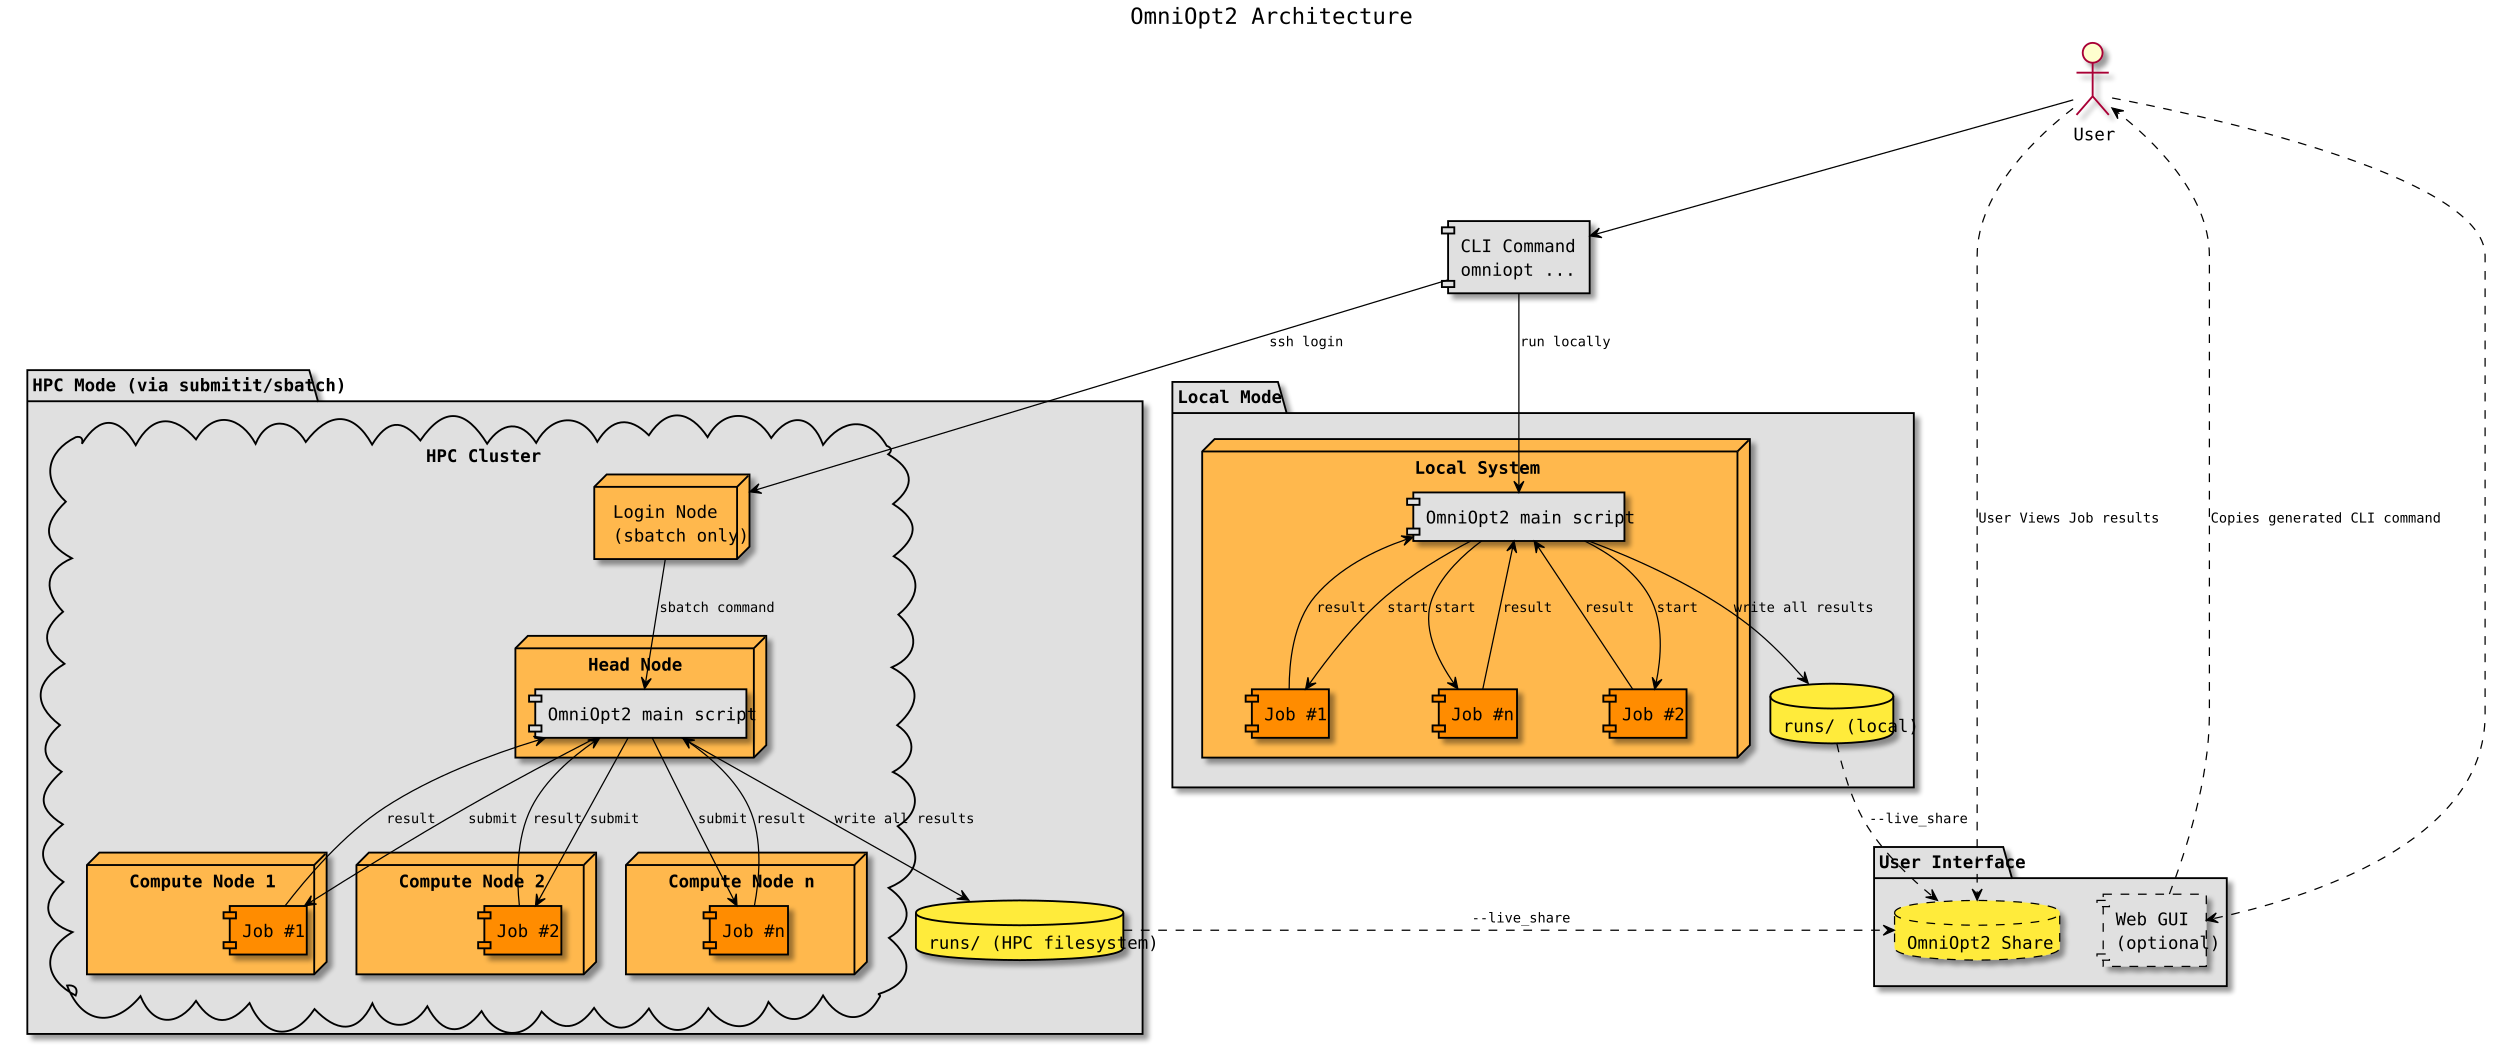
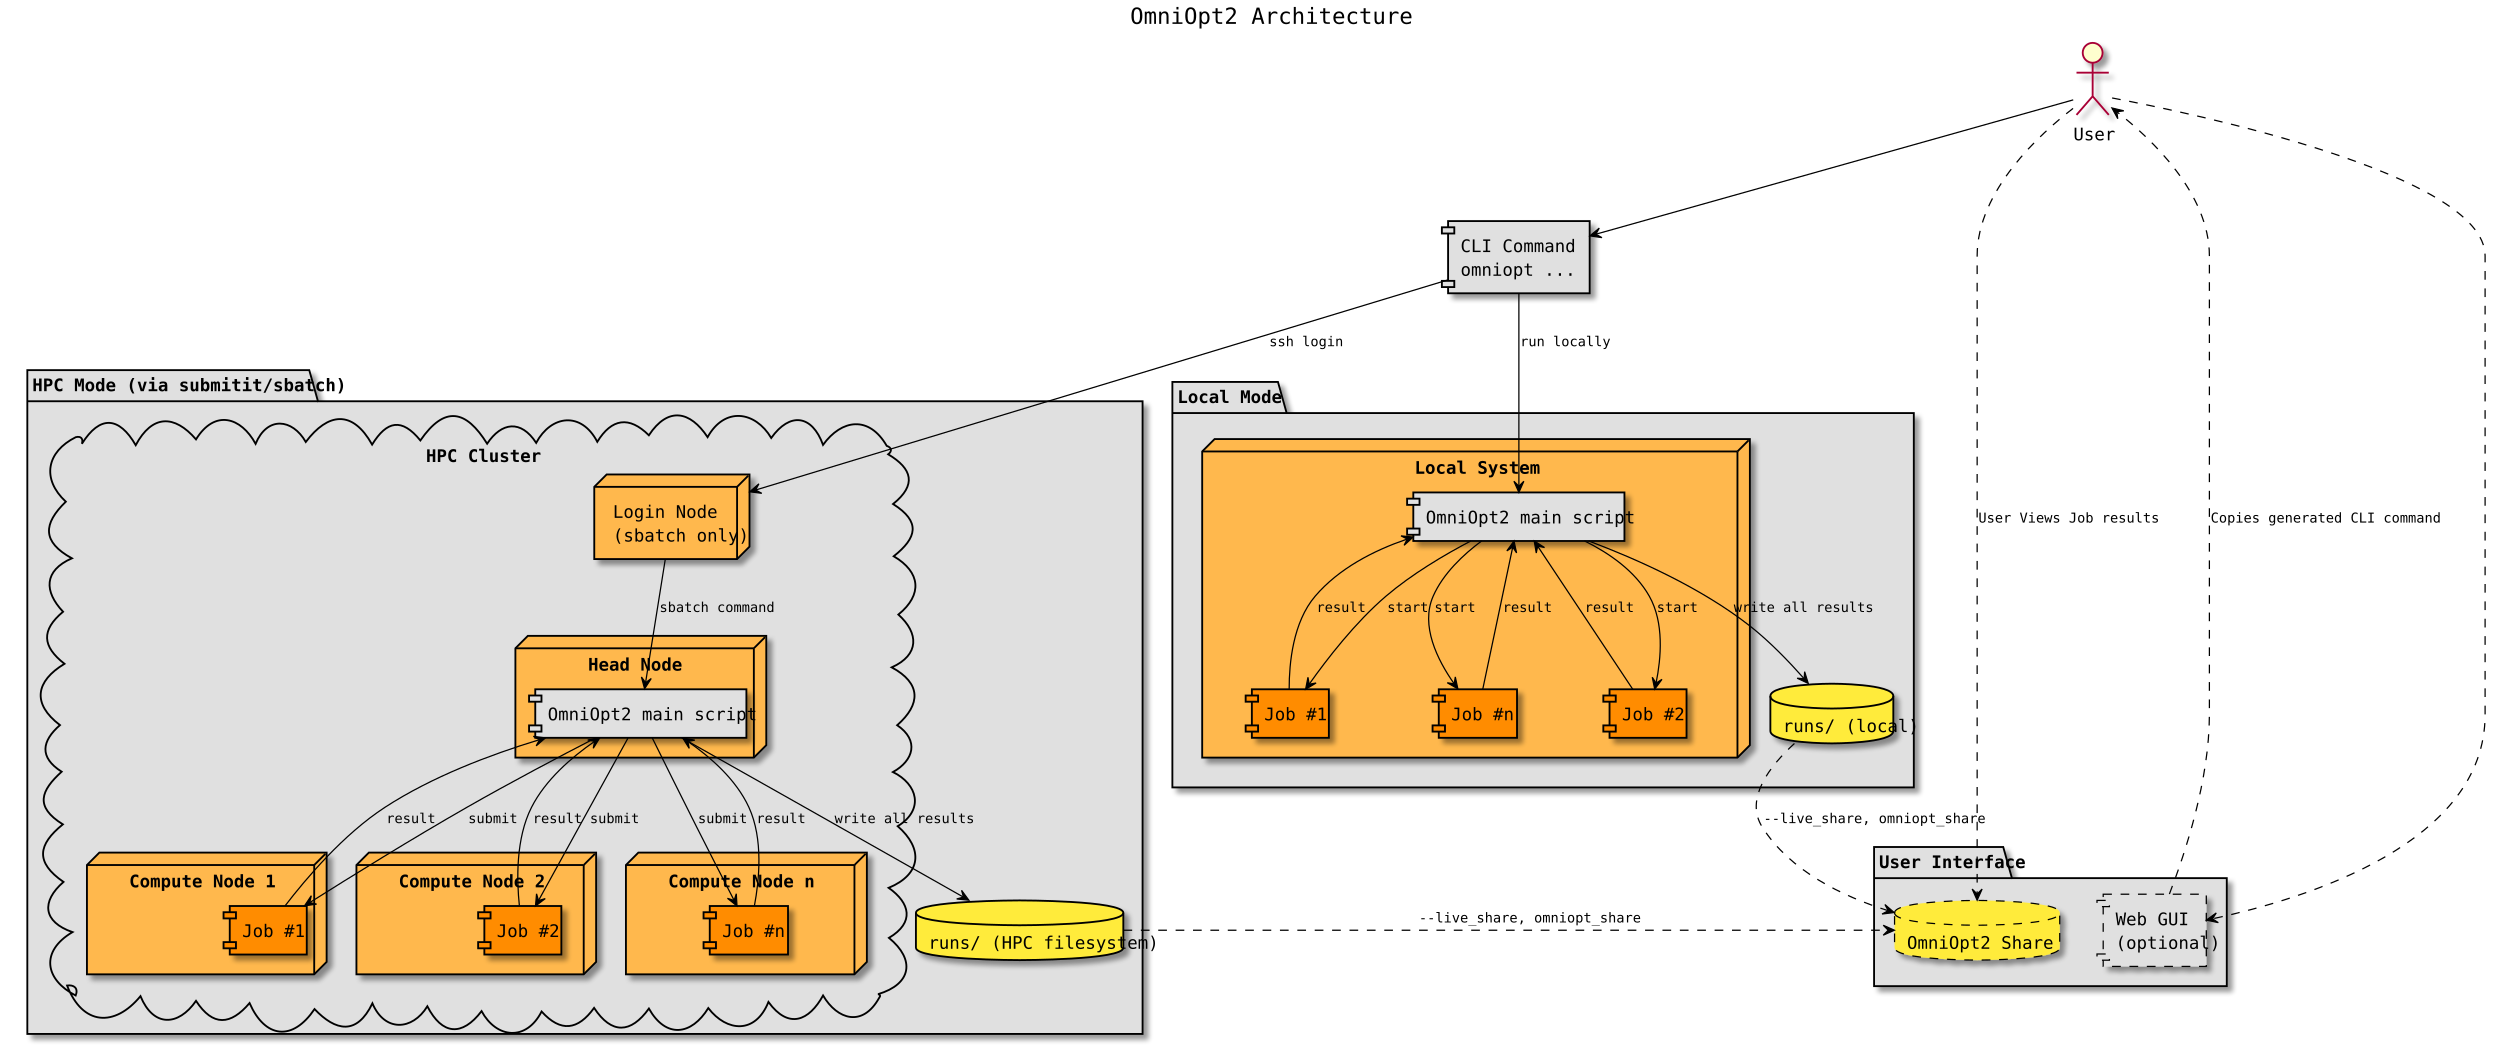
<svg xmlns="http://www.w3.org/2000/svg" contentScriptType="application/ecmascript" contentStyleType="text/css" height="850px" preserveAspectRatio="none" style="width:2013px;height:850px;" version="1.1" viewBox="0 0 2013 850" width="2013px" zoomAndPan="magnify">
  <defs>
-     <filter height="300%" id="f1vqabh56kwvjp" width="300%" x="-1" y="-1">
+     <filter height="300%" id="f5h9s014zo72r" width="300%" x="-1" y="-1">
      <feGaussianBlur result="blurOut" stdDeviation="2.0" />
      <feColorMatrix in="blurOut" result="blurOut2" type="matrix" values="0 0 0 0 0 0 0 0 0 0 0 0 0 0 0 0 0 0 .4 0" />
      <feOffset dx="4.0" dy="4.0" in="blurOut2" result="blurOut3" />
      <feBlend in="SourceGraphic" in2="blurOut3" mode="normal" />
    </filter>
  </defs>
  <g>
    <text fill="#000000" font-family="Monospace" font-size="18" lengthAdjust="spacingAndGlyphs" textLength="199" x="910" y="19.242">OmniOpt2 Architecture</text>
-     <polygon fill="#E0E0E0" filter="url(#f1vqabh56kwvjp)" points="1509,682.016,1613,682.016,1620,707.084,1793,707.084,1793,794.016,1509,794.016,1509,682.016" style="stroke: #000000; stroke-width: 1.5;" />
+     <polygon fill="#E0E0E0" filter="url(#f5h9s014zo72r)" points="1509,682.016,1613,682.016,1620,707.084,1793,707.084,1793,794.016,1509,794.016,1509,682.016" style="stroke: #000000; stroke-width: 1.5;" />
    <line style="stroke: #000000; stroke-width: 1.5;" x1="1509" x2="1620" y1="707.084" y2="707.084" />
    <text fill="#000000" font-family="Monospace" font-size="14" font-weight="bold" lengthAdjust="spacingAndGlyphs" textLength="98" x="1513" y="698.982">User Interface</text>
-     <polygon fill="#E0E0E0" filter="url(#f1vqabh56kwvjp)" points="944,307.516,1029,307.516,1036,332.584,1541,332.584,1541,634.016,944,634.016,944,307.516" style="stroke: #000000; stroke-width: 1.5;" />
+     <polygon fill="#E0E0E0" filter="url(#f5h9s014zo72r)" points="944,307.516,1029,307.516,1036,332.584,1541,332.584,1541,634.016,944,634.016,944,307.516" style="stroke: #000000; stroke-width: 1.5;" />
    <line style="stroke: #000000; stroke-width: 1.5;" x1="944" x2="1036" y1="332.584" y2="332.584" />
    <text fill="#000000" font-family="Monospace" font-size="14" font-weight="bold" lengthAdjust="spacingAndGlyphs" textLength="79" x="948" y="324.482">Local Mode</text>
-     <polygon fill="#FFB84D" filter="url(#f1vqabh56kwvjp)" points="968,363.516,978,353.516,1409,353.516,1409,600.016,1399,610.016,968,610.016,968,363.516" style="stroke: #000000; stroke-width: 1.5;" />
+     <polygon fill="#FFB84D" filter="url(#f5h9s014zo72r)" points="968,363.516,978,353.516,1409,353.516,1409,600.016,1399,610.016,968,610.016,968,363.516" style="stroke: #000000; stroke-width: 1.5;" />
    <line style="stroke: #000000; stroke-width: 1.5;" x1="1399" x2="1408" y1="363.516" y2="354.516" />
    <line style="stroke: #000000; stroke-width: 1.5;" x1="968" x2="1399" y1="363.516" y2="363.516" />
    <line style="stroke: #000000; stroke-width: 1.5;" x1="1399" x2="1399" y1="363.516" y2="610.016" />
    <text fill="#000000" font-family="Monospace" font-size="14" font-weight="bold" lengthAdjust="spacingAndGlyphs" textLength="91" x="1139" y="381.482">Local System</text>
-     <polygon fill="#E0E0E0" filter="url(#f1vqabh56kwvjp)" points="22,298.016,249,298.016,256,323.084,920,323.084,920,832.516,22,832.516,22,298.016" style="stroke: #000000; stroke-width: 1.5;" />
+     <polygon fill="#E0E0E0" filter="url(#f5h9s014zo72r)" points="22,298.016,249,298.016,256,323.084,920,323.084,920,832.516,22,832.516,22,298.016" style="stroke: #000000; stroke-width: 1.5;" />
    <line style="stroke: #000000; stroke-width: 1.5;" x1="22" x2="256" y1="323.084" y2="323.084" />
    <text fill="#000000" font-family="Monospace" font-size="14" font-weight="bold" lengthAdjust="spacingAndGlyphs" textLength="221" x="26" y="314.982">HPC Mode (via submitit/sbatch)</text>
    <path d="M65.918,357.392 C80.455,334.139 95.862,335.278 109.275,358.443 C122.478,333.81 140.319,333.526 157.829,353.784 C172.957,329.324 194.077,335.859 205.8,357.34 C215.154,334.911 235.345,336.948 246.216,355.858 C264.11,332.212 283.784,329.707 299.633,357.963 C311.468,338.791 323.428,336.161 338.476,354.649 C358.176,326.181 375.244,330.027 392.238,357.26 C403.907,339.838 419.415,337.785 431.727,356.559 C443.818,334.12 468.067,331.023 480.938,355.745 C492.469,336.973 506.544,334.641 522.461,350.483 C537.918,327.119 555.725,330.822 569.765,351.989 C583.385,327.443 607.967,330.827 621.005,352.632 C635.975,331.692 653.785,333.769 662.715,358.186 C677.717,337.519 699.732,334.331 714,359.016 C717.981,360.345 718.543,363.199 715.19,365.812 C734.678,377.475 738.269,390.378 719.11,405.827 C741.717,420.222 738.34,433.001 719.631,447.906 C741.309,460.682 743.112,478.772 723.376,494.852 C739.992,509.821 740.426,527.283 718.047,537.363 C741.803,550.245 741.602,567.028 722.419,583.941 C740.505,596.278 735.563,612.432 719.025,621.653 C738.794,631.411 744.524,651.865 722.845,665.254 C743.412,683.317 742.226,703.754 715.575,714.902 C732.884,727.149 736.665,742.72 715.799,755.18 C737.13,772.711 734.167,792.398 707,800.516 C708.863,800.921 709.089,802.046 707.924,803.416 C694.622,827.413 674.266,821.153 662.725,801.589 C651.474,821.992 635.06,829.125 618.743,806.803 C608.346,832.799 585.33,831.116 570.319,811.725 C556.822,833.59 536.363,836.582 522.49,812.114 C507.896,832.38 492.443,832.954 478.358,811.576 C465.338,829.592 451.524,831.463 436.096,814.485 C423.734,838.647 399.83,836.317 387.751,814.189 C371.949,834.852 356,833.376 344.106,810.291 C331.949,829.995 309.727,831.124 299.877,807.914 C287.274,833.968 270.206,830.321 253.269,812.52 C235.599,838.633 213.549,836.288 200.937,807.683 C185.669,825.582 171.515,826.786 157.836,805.917 C143.541,826.46 123.522,827.305 113.106,802.122 C92.319,827.306 66.413,825.855 54,793.516 C59.55,792.824 63.247,795.565 60.956,801.611 C35.992,788.766 32.256,765.996 58.351,750.546 C34.505,742.261 33.02,725.926 51.117,710.133 C28.156,694.264 30.409,680.117 50.614,663.779 C27.612,649.473 32.885,636.6 49.643,621.384 C31.329,609.714 33.596,596.73 48.268,583.852 C25.402,566.457 28.795,548.506 51.905,534.5 C33.991,520.447 32.882,507.581 50.776,492.564 C35.401,476.262 35.087,459.556 57.871,449.547 C33.719,436.27 34.593,421.792 52.991,403.961 C33.195,385.567 37.53,363.739 61,352.016 C65.321,350.945 67.195,353.342 65.918,357.392 " fill="#E0E0E0" style="stroke: #000000; stroke-width: 1.5;" />
    <text fill="#000000" font-family="Monospace" font-size="14" font-weight="bold" lengthAdjust="spacingAndGlyphs" textLength="82" x="343" y="371.982">HPC Cluster</text>
-     <polygon fill="#FFB84D" filter="url(#f1vqabh56kwvjp)" points="415,522.016,425,512.016,617,512.016,617,600.016,607,610.016,415,610.016,415,522.016" style="stroke: #000000; stroke-width: 1.5;" />
+     <polygon fill="#FFB84D" filter="url(#f5h9s014zo72r)" points="415,522.016,425,512.016,617,512.016,617,600.016,607,610.016,415,610.016,415,522.016" style="stroke: #000000; stroke-width: 1.5;" />
    <line style="stroke: #000000; stroke-width: 1.5;" x1="607" x2="616" y1="522.016" y2="513.016" />
    <line style="stroke: #000000; stroke-width: 1.5;" x1="415" x2="607" y1="522.016" y2="522.016" />
    <line style="stroke: #000000; stroke-width: 1.5;" x1="607" x2="607" y1="522.016" y2="610.016" />
    <text fill="#000000" font-family="Monospace" font-size="14" font-weight="bold" lengthAdjust="spacingAndGlyphs" textLength="77" x="473.5" y="539.982">Head Node</text>
-     <polygon fill="#FFB84D" filter="url(#f1vqabh56kwvjp)" points="70,696.516,80,686.516,263,686.516,263,774.516,253,784.516,70,784.516,70,696.516" style="stroke: #000000; stroke-width: 1.5;" />
+     <polygon fill="#FFB84D" filter="url(#f5h9s014zo72r)" points="70,696.516,80,686.516,263,686.516,263,774.516,253,784.516,70,784.516,70,696.516" style="stroke: #000000; stroke-width: 1.5;" />
    <line style="stroke: #000000; stroke-width: 1.5;" x1="253" x2="262" y1="696.516" y2="687.516" />
    <line style="stroke: #000000; stroke-width: 1.5;" x1="70" x2="253" y1="696.516" y2="696.516" />
    <line style="stroke: #000000; stroke-width: 1.5;" x1="253" x2="253" y1="696.516" y2="784.516" />
    <text fill="#000000" font-family="Monospace" font-size="14" font-weight="bold" lengthAdjust="spacingAndGlyphs" textLength="117" x="104" y="714.482">Compute Node 1</text>
-     <polygon fill="#FFB84D" filter="url(#f1vqabh56kwvjp)" points="287,696.516,297,686.516,480,686.516,480,774.516,470,784.516,287,784.516,287,696.516" style="stroke: #000000; stroke-width: 1.5;" />
+     <polygon fill="#FFB84D" filter="url(#f5h9s014zo72r)" points="287,696.516,297,686.516,480,686.516,480,774.516,470,784.516,287,784.516,287,696.516" style="stroke: #000000; stroke-width: 1.5;" />
    <line style="stroke: #000000; stroke-width: 1.5;" x1="470" x2="479" y1="696.516" y2="687.516" />
    <line style="stroke: #000000; stroke-width: 1.5;" x1="287" x2="470" y1="696.516" y2="696.516" />
    <line style="stroke: #000000; stroke-width: 1.5;" x1="470" x2="470" y1="696.516" y2="784.516" />
    <text fill="#000000" font-family="Monospace" font-size="14" font-weight="bold" lengthAdjust="spacingAndGlyphs" textLength="117" x="321" y="714.482">Compute Node 2</text>
-     <polygon fill="#FFB84D" filter="url(#f1vqabh56kwvjp)" points="504,696.516,514,686.516,698,686.516,698,774.516,688,784.516,504,784.516,504,696.516" style="stroke: #000000; stroke-width: 1.5;" />
+     <polygon fill="#FFB84D" filter="url(#f5h9s014zo72r)" points="504,696.516,514,686.516,698,686.516,698,774.516,688,784.516,504,784.516,504,696.516" style="stroke: #000000; stroke-width: 1.5;" />
    <line style="stroke: #000000; stroke-width: 1.5;" x1="688" x2="697" y1="696.516" y2="687.516" />
    <line style="stroke: #000000; stroke-width: 1.5;" x1="504" x2="688" y1="696.516" y2="696.516" />
    <line style="stroke: #000000; stroke-width: 1.5;" x1="688" x2="688" y1="696.516" y2="784.516" />
    <text fill="#000000" font-family="Monospace" font-size="14" font-weight="bold" lengthAdjust="spacingAndGlyphs" textLength="118" x="538" y="714.482">Compute Node n</text>
-     <rect fill="#E0E0E0" filter="url(#f1vqabh56kwvjp)" height="58.136" style="stroke: #000000; stroke-width: 1.0; stroke-dasharray: 7.0,7.0;" width="83" x="1693.5" y="720.016" />
+     <rect fill="#E0E0E0" filter="url(#f5h9s014zo72r)" height="58.136" style="stroke: #000000; stroke-width: 1.0; stroke-dasharray: 7.0,7.0;" width="83" x="1693.5" y="720.016" />
    <rect fill="#E0E0E0" height="5" style="stroke: #000000; stroke-width: 1.0; stroke-dasharray: 7.0,7.0;" width="10" x="1688.5" y="725.016" />
    <rect fill="#E0E0E0" height="5" style="stroke: #000000; stroke-width: 1.0; stroke-dasharray: 7.0,7.0;" width="10" x="1688.5" y="768.152" />
    <text fill="#000000" font-family="Monospace" font-size="14" lengthAdjust="spacingAndGlyphs" textLength="59" x="1703.5" y="744.982">Web GUI</text>
    <text fill="#000000" font-family="Monospace" font-size="14" lengthAdjust="spacingAndGlyphs" textLength="63" x="1703.5" y="764.05">(optional)</text>
-     <path d="M1525.5,735.016 C1525.5,725.016 1592,725.016 1592,725.016 C1592,725.016 1658.5,725.016 1658.5,735.016 L1658.5,763.084 C1658.5,773.084 1592,773.084 1592,773.084 C1592,773.084 1525.5,773.084 1525.5,763.084 L1525.5,735.016 " fill="#FFEB3B" filter="url(#f1vqabh56kwvjp)" style="stroke: #000000; stroke-width: 1.0; stroke-dasharray: 7.0,7.0;" />
+     <path d="M1525.5,735.016 C1525.5,725.016 1592,725.016 1592,725.016 C1592,725.016 1658.5,725.016 1658.5,735.016 L1658.5,763.084 C1658.5,773.084 1592,773.084 1592,773.084 C1592,773.084 1525.5,773.084 1525.5,763.084 L1525.5,735.016 " fill="#FFEB3B" filter="url(#f5h9s014zo72r)" style="stroke: #000000; stroke-width: 1.0; stroke-dasharray: 7.0,7.0;" />
    <path d="M1525.5,735.016 C1525.5,745.016 1592,745.016 1592,745.016 C1592,745.016 1658.5,745.016 1658.5,735.016 " fill="none" style="stroke: #000000; stroke-width: 1.0; stroke-dasharray: 7.0,7.0;" />
    <text fill="#000000" font-family="Monospace" font-size="14" lengthAdjust="spacingAndGlyphs" textLength="113" x="1535.5" y="763.982">OmniOpt2 Share</text>
-     <path d="M1425.5,560.516 C1425.5,550.516 1475,550.516 1475,550.516 C1475,550.516 1524.5,550.516 1524.5,560.516 L1524.5,588.584 C1524.5,598.584 1475,598.584 1475,598.584 C1475,598.584 1425.5,598.584 1425.5,588.584 L1425.5,560.516 " fill="#FFEB3B" filter="url(#f1vqabh56kwvjp)" style="stroke: #000000; stroke-width: 1.5;" />
+     <path d="M1425.5,560.516 C1425.5,550.516 1475,550.516 1475,550.516 C1475,550.516 1524.5,550.516 1524.5,560.516 L1524.5,588.584 C1524.5,598.584 1475,598.584 1475,598.584 C1475,598.584 1425.5,598.584 1425.5,588.584 L1425.5,560.516 " fill="#FFEB3B" filter="url(#f5h9s014zo72r)" style="stroke: #000000; stroke-width: 1.5;" />
    <path d="M1425.5,560.516 C1425.5,570.516 1475,570.516 1475,570.516 C1475,570.516 1524.5,570.516 1524.5,560.516 " fill="none" style="stroke: #000000; stroke-width: 1.5;" />
    <text fill="#000000" font-family="Monospace" font-size="14" lengthAdjust="spacingAndGlyphs" textLength="79" x="1435.5" y="589.482">runs/ (local)</text>
-     <rect fill="#E0E0E0" filter="url(#f1vqabh56kwvjp)" height="39.068" style="stroke: #000000; stroke-width: 1.5;" width="170" x="1138" y="396.516" />
+     <rect fill="#E0E0E0" filter="url(#f5h9s014zo72r)" height="39.068" style="stroke: #000000; stroke-width: 1.5;" width="170" x="1138" y="396.516" />
    <rect fill="#E0E0E0" height="5" style="stroke: #000000; stroke-width: 1.5;" width="10" x="1133" y="401.516" />
    <rect fill="#E0E0E0" height="5" style="stroke: #000000; stroke-width: 1.5;" width="10" x="1133" y="425.584" />
    <text fill="#000000" font-family="Monospace" font-size="14" lengthAdjust="spacingAndGlyphs" textLength="150" x="1148" y="421.482">OmniOpt2 main script</text>
-     <rect fill="#FF8C00" filter="url(#f1vqabh56kwvjp)" height="39.068" style="stroke: #000000; stroke-width: 1.5;" width="62" x="1008" y="555.016" />
+     <rect fill="#FF8C00" filter="url(#f5h9s014zo72r)" height="39.068" style="stroke: #000000; stroke-width: 1.5;" width="62" x="1008" y="555.016" />
    <rect fill="#FF8C00" height="5" style="stroke: #000000; stroke-width: 1.5;" width="10" x="1003" y="560.016" />
    <rect fill="#FF8C00" height="5" style="stroke: #000000; stroke-width: 1.5;" width="10" x="1003" y="584.084" />
    <text fill="#000000" font-family="Monospace" font-size="14" lengthAdjust="spacingAndGlyphs" textLength="42" x="1018" y="579.982">Job #1</text>
-     <rect fill="#FF8C00" filter="url(#f1vqabh56kwvjp)" height="39.068" style="stroke: #000000; stroke-width: 1.5;" width="62" x="1296" y="555.016" />
+     <rect fill="#FF8C00" filter="url(#f5h9s014zo72r)" height="39.068" style="stroke: #000000; stroke-width: 1.5;" width="62" x="1296" y="555.016" />
    <rect fill="#FF8C00" height="5" style="stroke: #000000; stroke-width: 1.5;" width="10" x="1291" y="560.016" />
    <rect fill="#FF8C00" height="5" style="stroke: #000000; stroke-width: 1.5;" width="10" x="1291" y="584.084" />
    <text fill="#000000" font-family="Monospace" font-size="14" lengthAdjust="spacingAndGlyphs" textLength="42" x="1306" y="579.982">Job #2</text>
-     <rect fill="#FF8C00" filter="url(#f1vqabh56kwvjp)" height="39.068" style="stroke: #000000; stroke-width: 1.5;" width="63" x="1158.5" y="555.016" />
+     <rect fill="#FF8C00" filter="url(#f5h9s014zo72r)" height="39.068" style="stroke: #000000; stroke-width: 1.5;" width="63" x="1158.5" y="555.016" />
    <rect fill="#FF8C00" height="5" style="stroke: #000000; stroke-width: 1.5;" width="10" x="1153.5" y="560.016" />
    <rect fill="#FF8C00" height="5" style="stroke: #000000; stroke-width: 1.5;" width="10" x="1153.5" y="584.084" />
    <text fill="#000000" font-family="Monospace" font-size="14" lengthAdjust="spacingAndGlyphs" textLength="43" x="1168.5" y="579.982">Job #n</text>
-     <path d="M737.5,735.016 C737.5,725.016 821,725.016 821,725.016 C821,725.016 904.5,725.016 904.5,735.016 L904.5,763.084 C904.5,773.084 821,773.084 821,773.084 C821,773.084 737.5,773.084 737.5,763.084 L737.5,735.016 " fill="#FFEB3B" filter="url(#f1vqabh56kwvjp)" style="stroke: #000000; stroke-width: 1.5;" />
+     <path d="M737.5,735.016 C737.5,725.016 821,725.016 821,725.016 C821,725.016 904.5,725.016 904.5,735.016 L904.5,763.084 C904.5,773.084 821,773.084 821,773.084 C821,773.084 737.5,773.084 737.5,763.084 L737.5,735.016 " fill="#FFEB3B" filter="url(#f5h9s014zo72r)" style="stroke: #000000; stroke-width: 1.5;" />
    <path d="M737.5,735.016 C737.5,745.016 821,745.016 821,745.016 C821,745.016 904.5,745.016 904.5,735.016 " fill="none" style="stroke: #000000; stroke-width: 1.5;" />
    <text fill="#000000" font-family="Monospace" font-size="14" lengthAdjust="spacingAndGlyphs" textLength="147" x="747.5" y="763.982">runs/ (HPC filesystem)</text>
-     <polygon fill="#FFB84D" filter="url(#f1vqabh56kwvjp)" points="478.5,392.016,488.5,382.016,603.5,382.016,603.5,440.152,593.5,450.152,478.5,450.152,478.5,392.016" style="stroke: #000000; stroke-width: 1.5;" />
+     <polygon fill="#FFB84D" filter="url(#f5h9s014zo72r)" points="478.5,392.016,488.5,382.016,603.5,382.016,603.5,440.152,593.5,450.152,478.5,450.152,478.5,392.016" style="stroke: #000000; stroke-width: 1.5;" />
    <line style="stroke: #000000; stroke-width: 1.5;" x1="593.5" x2="602.5" y1="392.016" y2="383.016" />
    <line style="stroke: #000000; stroke-width: 1.5;" x1="478.5" x2="593.5" y1="392.016" y2="392.016" />
    <line style="stroke: #000000; stroke-width: 1.5;" x1="593.5" x2="593.5" y1="392.016" y2="450.152" />
    <text fill="#000000" font-family="Monospace" font-size="14" lengthAdjust="spacingAndGlyphs" textLength="77" x="493.5" y="416.982">Login Node</text>
    <text fill="#000000" font-family="Monospace" font-size="14" lengthAdjust="spacingAndGlyphs" textLength="85" x="493.5" y="436.05">(sbatch only)</text>
-     <rect fill="#E0E0E0" filter="url(#f1vqabh56kwvjp)" height="39.068" style="stroke: #000000; stroke-width: 1.5;" width="170" x="431" y="555.016" />
+     <rect fill="#E0E0E0" filter="url(#f5h9s014zo72r)" height="39.068" style="stroke: #000000; stroke-width: 1.5;" width="170" x="431" y="555.016" />
    <rect fill="#E0E0E0" height="5" style="stroke: #000000; stroke-width: 1.5;" width="10" x="426" y="560.016" />
    <rect fill="#E0E0E0" height="5" style="stroke: #000000; stroke-width: 1.5;" width="10" x="426" y="584.084" />
    <text fill="#000000" font-family="Monospace" font-size="14" lengthAdjust="spacingAndGlyphs" textLength="150" x="441" y="579.982">OmniOpt2 main script</text>
-     <rect fill="#FF8C00" filter="url(#f1vqabh56kwvjp)" height="39.068" style="stroke: #000000; stroke-width: 1.5;" width="62" x="185" y="729.516" />
+     <rect fill="#FF8C00" filter="url(#f5h9s014zo72r)" height="39.068" style="stroke: #000000; stroke-width: 1.5;" width="62" x="185" y="729.516" />
    <rect fill="#FF8C00" height="5" style="stroke: #000000; stroke-width: 1.5;" width="10" x="180" y="734.516" />
    <rect fill="#FF8C00" height="5" style="stroke: #000000; stroke-width: 1.5;" width="10" x="180" y="758.584" />
    <text fill="#000000" font-family="Monospace" font-size="14" lengthAdjust="spacingAndGlyphs" textLength="42" x="195" y="754.482">Job #1</text>
-     <rect fill="#FF8C00" filter="url(#f1vqabh56kwvjp)" height="39.068" style="stroke: #000000; stroke-width: 1.5;" width="62" x="390" y="729.516" />
+     <rect fill="#FF8C00" filter="url(#f5h9s014zo72r)" height="39.068" style="stroke: #000000; stroke-width: 1.5;" width="62" x="390" y="729.516" />
    <rect fill="#FF8C00" height="5" style="stroke: #000000; stroke-width: 1.5;" width="10" x="385" y="734.516" />
    <rect fill="#FF8C00" height="5" style="stroke: #000000; stroke-width: 1.5;" width="10" x="385" y="758.584" />
    <text fill="#000000" font-family="Monospace" font-size="14" lengthAdjust="spacingAndGlyphs" textLength="42" x="400" y="754.482">Job #2</text>
-     <rect fill="#FF8C00" filter="url(#f1vqabh56kwvjp)" height="39.068" style="stroke: #000000; stroke-width: 1.5;" width="63" x="571.5" y="729.516" />
+     <rect fill="#FF8C00" filter="url(#f5h9s014zo72r)" height="39.068" style="stroke: #000000; stroke-width: 1.5;" width="63" x="571.5" y="729.516" />
    <rect fill="#FF8C00" height="5" style="stroke: #000000; stroke-width: 1.5;" width="10" x="566.5" y="734.516" />
    <rect fill="#FF8C00" height="5" style="stroke: #000000; stroke-width: 1.5;" width="10" x="566.5" y="758.584" />
    <text fill="#000000" font-family="Monospace" font-size="14" lengthAdjust="spacingAndGlyphs" textLength="43" x="581.5" y="754.482">Job #n</text>
-     <ellipse cx="1685" cy="42.516" fill="#FEFECE" filter="url(#f1vqabh56kwvjp)" rx="8" ry="8" style="stroke: #A80036; stroke-width: 1.5;" />
-     <path d="M1685,50.516 L1685,77.516 M1672,58.516 L1698,58.516 M1685,77.516 L1672,92.516 M1685,77.516 L1698,92.516 " fill="none" filter="url(#f1vqabh56kwvjp)" style="stroke: #A80036; stroke-width: 1.5;" />
+     <ellipse cx="1685" cy="42.516" fill="#FEFECE" filter="url(#f5h9s014zo72r)" rx="8" ry="8" style="stroke: #A80036; stroke-width: 1.5;" />
+     <path d="M1685,50.516 L1685,77.516 M1672,58.516 L1698,58.516 M1685,77.516 L1672,92.516 M1685,77.516 L1698,92.516 " fill="none" filter="url(#f5h9s014zo72r)" style="stroke: #A80036; stroke-width: 1.5;" />
    <text fill="#000000" font-family="Monospace" font-size="14" lengthAdjust="spacingAndGlyphs" textLength="31" x="1669.5" y="112.982">User</text>
-     <rect fill="#E0E0E0" filter="url(#f1vqabh56kwvjp)" height="58.136" style="stroke: #000000; stroke-width: 1.5;" width="114" x="1166" y="178.016" />
+     <rect fill="#E0E0E0" filter="url(#f5h9s014zo72r)" height="58.136" style="stroke: #000000; stroke-width: 1.5;" width="114" x="1166" y="178.016" />
    <rect fill="#E0E0E0" height="5" style="stroke: #000000; stroke-width: 1.5;" width="10" x="1161" y="183.016" />
    <rect fill="#E0E0E0" height="5" style="stroke: #000000; stroke-width: 1.5;" width="10" x="1161" y="226.152" />
    <text fill="#000000" font-family="Monospace" font-size="14" lengthAdjust="spacingAndGlyphs" textLength="94" x="1176" y="202.982">CLI Command</text>
    <text fill="#000000" font-family="Monospace" font-size="14" lengthAdjust="spacingAndGlyphs" textLength="72" x="1176" y="222.05">omniopt ...</text>
    <path d="M1700.67,78.886 C1764.43,90.986 2001,140.316 2001,206.016 C2001,206.016 2001,206.016 2001,575.516 C2001,678.926 1857.74,723.456 1781.49,739.836 " fill="none" id="User-&gt;GUI" style="stroke: #000000; stroke-width: 1.0; stroke-dasharray: 7.0,7.0;" />
    <polygon fill="#000000" points="1776.56,740.876,1786.197,742.909,1781.45,739.832,1784.527,735.085,1776.56,740.876" style="stroke: #000000; stroke-width: 1.0;" />
    <path d="M1746.79,719.886 C1759.82,686.196 1779,627.746 1779,575.516 C1779,206.016 1779,206.016 1779,206.016 C1779,155.786 1732.35,111.806 1704.77,90.206 " fill="none" id="GUI-&gt;User" style="stroke: #000000; stroke-width: 1.0; stroke-dasharray: 7.0,7.0;" />
    <polygon fill="#000000" points="1700.52,86.926,1705.216,95.583,1704.484,89.974,1710.093,89.241,1700.52,86.926" style="stroke: #000000; stroke-width: 1.0;" />
    <text fill="#000000" font-family="Monospace" font-size="11" lengthAdjust="spacingAndGlyphs" textLength="167" x="1780" y="420.775">Copies generated CLI command</text>
    <path d="M1669.36,80.416 C1609.55,97.246 1393.2,158.126 1285.21,188.506 " fill="none" id="User-&gt;CLI" style="stroke: #000000; stroke-width: 1.0;" />
    <polygon fill="#000000" points="1280.15,189.936,1289.898,191.344,1284.962,188.579,1287.727,183.644,1280.15,189.936" style="stroke: #000000; stroke-width: 1.0;" />
    <path d="M1669.22,87.296 C1642.69,107.706 1592,153.566 1592,206.016 C1592,206.016 1592,206.016 1592,575.516 C1592,626.256 1592,685.396 1592,719.586 " fill="none" id="User-&gt;Share" style="stroke: #000000; stroke-width: 1.0; stroke-dasharray: 7.0,7.0;" />
    <polygon fill="#000000" points="1592,724.856,1596,715.856,1592,719.856,1588,715.856,1592,724.856" style="stroke: #000000; stroke-width: 1.0;" />
    <text fill="#000000" font-family="Monospace" font-size="11" lengthAdjust="spacingAndGlyphs" textLength="115" x="1593" y="420.775">User Views Job results</text>
    <path d="M1223,236.366 C1223,277.416 1223,352.696 1223,391.106 " fill="none" id="CLI-&gt;LocalCore" style="stroke: #000000; stroke-width: 1.0;" />
    <polygon fill="#000000" points="1223,396.496,1227,387.496,1223,391.496,1219,387.496,1223,396.496" style="stroke: #000000; stroke-width: 1.0;" />
    <text fill="#000000" font-family="Monospace" font-size="11" lengthAdjust="spacingAndGlyphs" textLength="55" x="1224" y="278.775">run locally</text>
    <path d="M1184.22,435.606 C1162.89,446.836 1136.65,462.376 1116,480.016 C1091.37,501.056 1068.5,530.626 1054.19,550.846 " fill="none" id="LocalCore-&gt;LocalJob1" style="stroke: #000000; stroke-width: 1.0;" />
    <polygon fill="#000000" points="1051.27,555.016,1059.718,549.952,1054.145,550.925,1053.172,545.352,1051.27,555.016" style="stroke: #000000; stroke-width: 1.0;" />
    <text fill="#000000" font-family="Monospace" font-size="11" lengthAdjust="spacingAndGlyphs" textLength="24" x="1117" y="492.775">start</text>
    <path d="M1038.04,554.736 C1038,534.056 1041.09,500.956 1059,480.016 C1077.94,457.866 1105.59,443.476 1132.81,434.136 " fill="none" id="LocalJob1-&gt;LocalCore" style="stroke: #000000; stroke-width: 1.0;" />
    <polygon fill="#000000" points="1137.88,432.446,1128.079,431.479,1133.134,434.018,1130.595,439.074,1137.88,432.446" style="stroke: #000000; stroke-width: 1.0;" />
    <text fill="#000000" font-family="Monospace" font-size="11" lengthAdjust="spacingAndGlyphs" textLength="30" x="1060" y="492.775">result</text>
    <path d="M1275.81,435.536 C1295.85,445.436 1316.58,459.856 1328,480.016 C1340.04,501.286 1337.57,529.876 1333.5,549.816 " fill="none" id="LocalCore-&gt;LocalJob2" style="stroke: #000000; stroke-width: 1.0;" />
    <polygon fill="#000000" points="1332.38,554.946,1338.215,547.012,1333.451,550.062,1330.401,545.298,1332.38,554.946" style="stroke: #000000; stroke-width: 1.0;" />
    <text fill="#000000" font-family="Monospace" font-size="11" lengthAdjust="spacingAndGlyphs" textLength="24" x="1334" y="492.775">start</text>
    <path d="M1314.68,554.976 C1295.61,526.276 1259,471.186 1238.28,440.006 " fill="none" id="LocalJob2-&gt;LocalCore" style="stroke: #000000; stroke-width: 1.0;" />
    <polygon fill="#000000" points="1235.34,435.586,1237.004,445.293,1238.113,439.746,1243.66,440.856,1235.34,435.586" style="stroke: #000000; stroke-width: 1.0;" />
    <text fill="#000000" font-family="Monospace" font-size="11" lengthAdjust="spacingAndGlyphs" textLength="30" x="1276" y="492.775">result</text>
    <path d="M1193,435.576 C1178.3,446.506 1162.05,461.756 1154,480.016 C1143.56,503.686 1157.41,531.416 1170.84,550.496 " fill="none" id="LocalCore-&gt;LocalJobN" style="stroke: #000000; stroke-width: 1.0;" />
    <polygon fill="#000000" points="1173.87,554.676,1171.807,545.045,1170.927,550.633,1165.339,549.754,1173.87,554.676" style="stroke: #000000; stroke-width: 1.0;" />
    <text fill="#000000" font-family="Monospace" font-size="11" lengthAdjust="spacingAndGlyphs" textLength="24" x="1155" y="492.775">start</text>
    <path d="M1193.91,554.976 C1199.91,526.516 1211.39,472.086 1217.99,440.776 " fill="none" id="LocalJobN-&gt;LocalCore" style="stroke: #000000; stroke-width: 1.0;" />
    <polygon fill="#000000" points="1219.08,435.586,1213.316,443.572,1218.053,440.479,1221.146,445.216,1219.08,435.586" style="stroke: #000000; stroke-width: 1.0;" />
    <text fill="#000000" font-family="Monospace" font-size="11" lengthAdjust="spacingAndGlyphs" textLength="30" x="1210" y="492.775">result</text>
    <path d="M1279.19,435.596 C1318.16,450.246 1369.87,473.326 1409,504.016 C1424.92,516.506 1440.6,532.806 1452.68,546.476 " fill="none" id="LocalCore-&gt;LocalRuns" style="stroke: #000000; stroke-width: 1.0;" />
    <polygon fill="#000000" points="1455.99,550.256,1453.094,540.842,1452.706,546.486,1447.062,546.097,1455.99,550.256" style="stroke: #000000; stroke-width: 1.0;" />
    <text fill="#000000" font-family="Monospace" font-size="11" lengthAdjust="spacingAndGlyphs" textLength="80" x="1396" y="492.775">write all results</text>
-     <path d="M1479.06,598.856 C1483.17,618.006 1490.83,645.256 1504,666.016 C1517.63,687.486 1538.2,707.096 1556.03,721.746 " fill="none" id="LocalRuns-&gt;Share" style="stroke: #000000; stroke-width: 1.0; stroke-dasharray: 7.0,7.0;" />
-     <polygon fill="#000000" points="1560.03,724.976,1555.567,716.196,1556.149,721.823,1550.523,722.405,1560.03,724.976" style="stroke: #000000; stroke-width: 1.0;" />
-     <text fill="#000000" font-family="Monospace" font-size="11" lengthAdjust="spacingAndGlyphs" textLength="60" x="1505" y="662.775">--live_share</text>
+     <path d="M1444.88,598.656 C1424.82,616.986 1404.58,643.216 1419,666.016 C1441.28,701.226 1483.23,721.616 1520.24,733.256 " fill="none" id="LocalRuns-&gt;Share" style="stroke: #000000; stroke-width: 1.0; stroke-dasharray: 7.0,7.0;" />
+     <polygon fill="#000000" points="1525.19,734.776,1517.745,728.328,1520.407,733.319,1515.415,735.981,1525.19,734.776" style="stroke: #000000; stroke-width: 1.0;" />
+     <text fill="#000000" font-family="Monospace" font-size="11" lengthAdjust="spacingAndGlyphs" textLength="145" x="1420" y="662.775">--live_share, omniopt_share</text>
    <path d="M1165.73,225.396 C1040.53,263.396 742.93,353.726 608.71,394.466 " fill="none" id="CLI-&gt;LoginNode" style="stroke: #000000; stroke-width: 1.0;" />
    <polygon fill="#000000" points="603.62,396.006,613.395,397.211,608.403,394.55,611.065,389.558,603.62,396.006" style="stroke: #000000; stroke-width: 1.0;" />
    <text fill="#000000" font-family="Monospace" font-size="11" lengthAdjust="spacingAndGlyphs" textLength="47" x="1022" y="278.775">ssh login</text>
    <path d="M535.7,450.206 C530.94,479.986 524.07,522.966 519.83,549.526 " fill="none" id="LoginNode-&gt;HPCMaster" style="stroke: #000000; stroke-width: 1.0;" />
    <polygon fill="#000000" points="519.02,554.606,524.383,546.345,519.805,549.668,516.482,545.09,519.02,554.606" style="stroke: #000000; stroke-width: 1.0;" />
    <text fill="#000000" font-family="Monospace" font-size="11" lengthAdjust="spacingAndGlyphs" textLength="89" x="531" y="492.775">sbatch command</text>
    <path d="M479.71,594.066 C451.25,608.786 410.78,630.136 376,650.016 C331.79,675.286 281.92,706.236 249.78,726.506 " fill="none" id="HPCMaster-&gt;HPCJob1" style="stroke: #000000; stroke-width: 1.0;" />
    <polygon fill="#000000" points="245.17,729.416,254.915,727.991,249.397,726.745,250.642,721.227,245.17,729.416" style="stroke: #000000; stroke-width: 1.0;" />
    <text fill="#000000" font-family="Monospace" font-size="11" lengthAdjust="spacingAndGlyphs" textLength="36" x="377" y="662.775">submit</text>
    <path d="M229.62,729.276 C246.33,707.486 276.6,671.736 310,650.016 C347.68,625.506 394.48,607.756 433.94,595.736 " fill="none" id="HPCJob1-&gt;HPCMaster" style="stroke: #000000; stroke-width: 1.0;" />
    <polygon fill="#000000" points="439.21,594.146,429.438,592.914,434.423,595.589,431.748,600.573,439.21,594.146" style="stroke: #000000; stroke-width: 1.0;" />
    <text fill="#000000" font-family="Monospace" font-size="11" lengthAdjust="spacingAndGlyphs" textLength="30" x="311" y="662.775">result</text>
    <path d="M505.65,594.306 C488.12,626.146 452.62,690.596 433.64,725.056 " fill="none" id="HPCMaster-&gt;HPCJob2" style="stroke: #000000; stroke-width: 1.0;" />
    <polygon fill="#000000" points="431.19,729.516,439.034,723.561,433.601,725.136,432.026,719.702,431.19,729.516" style="stroke: #000000; stroke-width: 1.0;" />
    <text fill="#000000" font-family="Monospace" font-size="11" lengthAdjust="spacingAndGlyphs" textLength="36" x="475" y="662.775">submit</text>
    <path d="M418.19,729.186 C416.03,708.566 415.26,675.116 428,650.016 C439.21,627.946 460.12,609.816 478.74,596.966 " fill="none" id="HPCJob2-&gt;HPCMaster" style="stroke: #000000; stroke-width: 1.0;" />
    <polygon fill="#000000" points="482.92,594.146,473.224,595.871,478.777,596.946,477.703,602.5,482.92,594.146" style="stroke: #000000; stroke-width: 1.0;" />
    <text fill="#000000" font-family="Monospace" font-size="11" lengthAdjust="spacingAndGlyphs" textLength="30" x="429" y="662.775">result</text>
    <path d="M525.24,594.266 C534.29,612.596 548.51,641.266 561,666.016 C571.08,685.986 582.68,708.606 591.13,725.026 " fill="none" id="HPCMaster-&gt;HPCJobN" style="stroke: #000000; stroke-width: 1.0;" />
    <polygon fill="#000000" points="593.43,729.486,592.857,719.654,591.137,725.043,585.748,723.322,593.43,729.486" style="stroke: #000000; stroke-width: 1.0;" />
    <text fill="#000000" font-family="Monospace" font-size="11" lengthAdjust="spacingAndGlyphs" textLength="36" x="562" y="662.775">submit</text>
    <path d="M607.45,729.336 C611.34,708.856 614.74,675.516 603,650.016 C592.8,627.846 572.38,609.816 553.89,597.046 " fill="none" id="HPCJobN-&gt;HPCMaster" style="stroke: #000000; stroke-width: 1.0;" />
    <polygon fill="#000000" points="549.74,594.236,554.957,602.59,553.883,597.036,559.437,595.961,549.74,594.236" style="stroke: #000000; stroke-width: 1.0;" />
    <text fill="#000000" font-family="Monospace" font-size="11" lengthAdjust="spacingAndGlyphs" textLength="30" x="609" y="662.775">result</text>
    <path d="M548.83,594.026 C575.54,609.086 614.21,630.916 648,650.016 C691.28,674.486 740.62,702.446 775.5,722.216 " fill="none" id="HPCMaster-&gt;HPCRuns" style="stroke: #000000; stroke-width: 1.0;" />
    <polygon fill="#000000" points="780.11,724.826,774.266,716.898,775.764,722.353,770.309,723.851,780.11,724.826" style="stroke: #000000; stroke-width: 1.0;" />
    <text fill="#000000" font-family="Monospace" font-size="11" lengthAdjust="spacingAndGlyphs" textLength="80" x="672" y="662.775">write all results</text>
    <path d="M904.61,749.016 C1056.98,749.016 1377.32,749.016 1520.36,749.016 " fill="none" id="HPCRuns-&gt;Share" style="stroke: #000000; stroke-width: 1.0; stroke-dasharray: 7.0,7.0;" />
    <polygon fill="#000000" points="1525.38,749.016,1516.38,745.016,1520.38,749.016,1516.38,753.016,1525.38,749.016" style="stroke: #000000; stroke-width: 1.0;" />
-     <text fill="#000000" font-family="Monospace" font-size="11" lengthAdjust="spacingAndGlyphs" textLength="60" x="1185" y="742.775">--live_share</text>
+     <text fill="#000000" font-family="Monospace" font-size="11" lengthAdjust="spacingAndGlyphs" textLength="145" x="1142.5" y="742.775">--live_share, omniopt_share</text>
  </g>
</svg>
